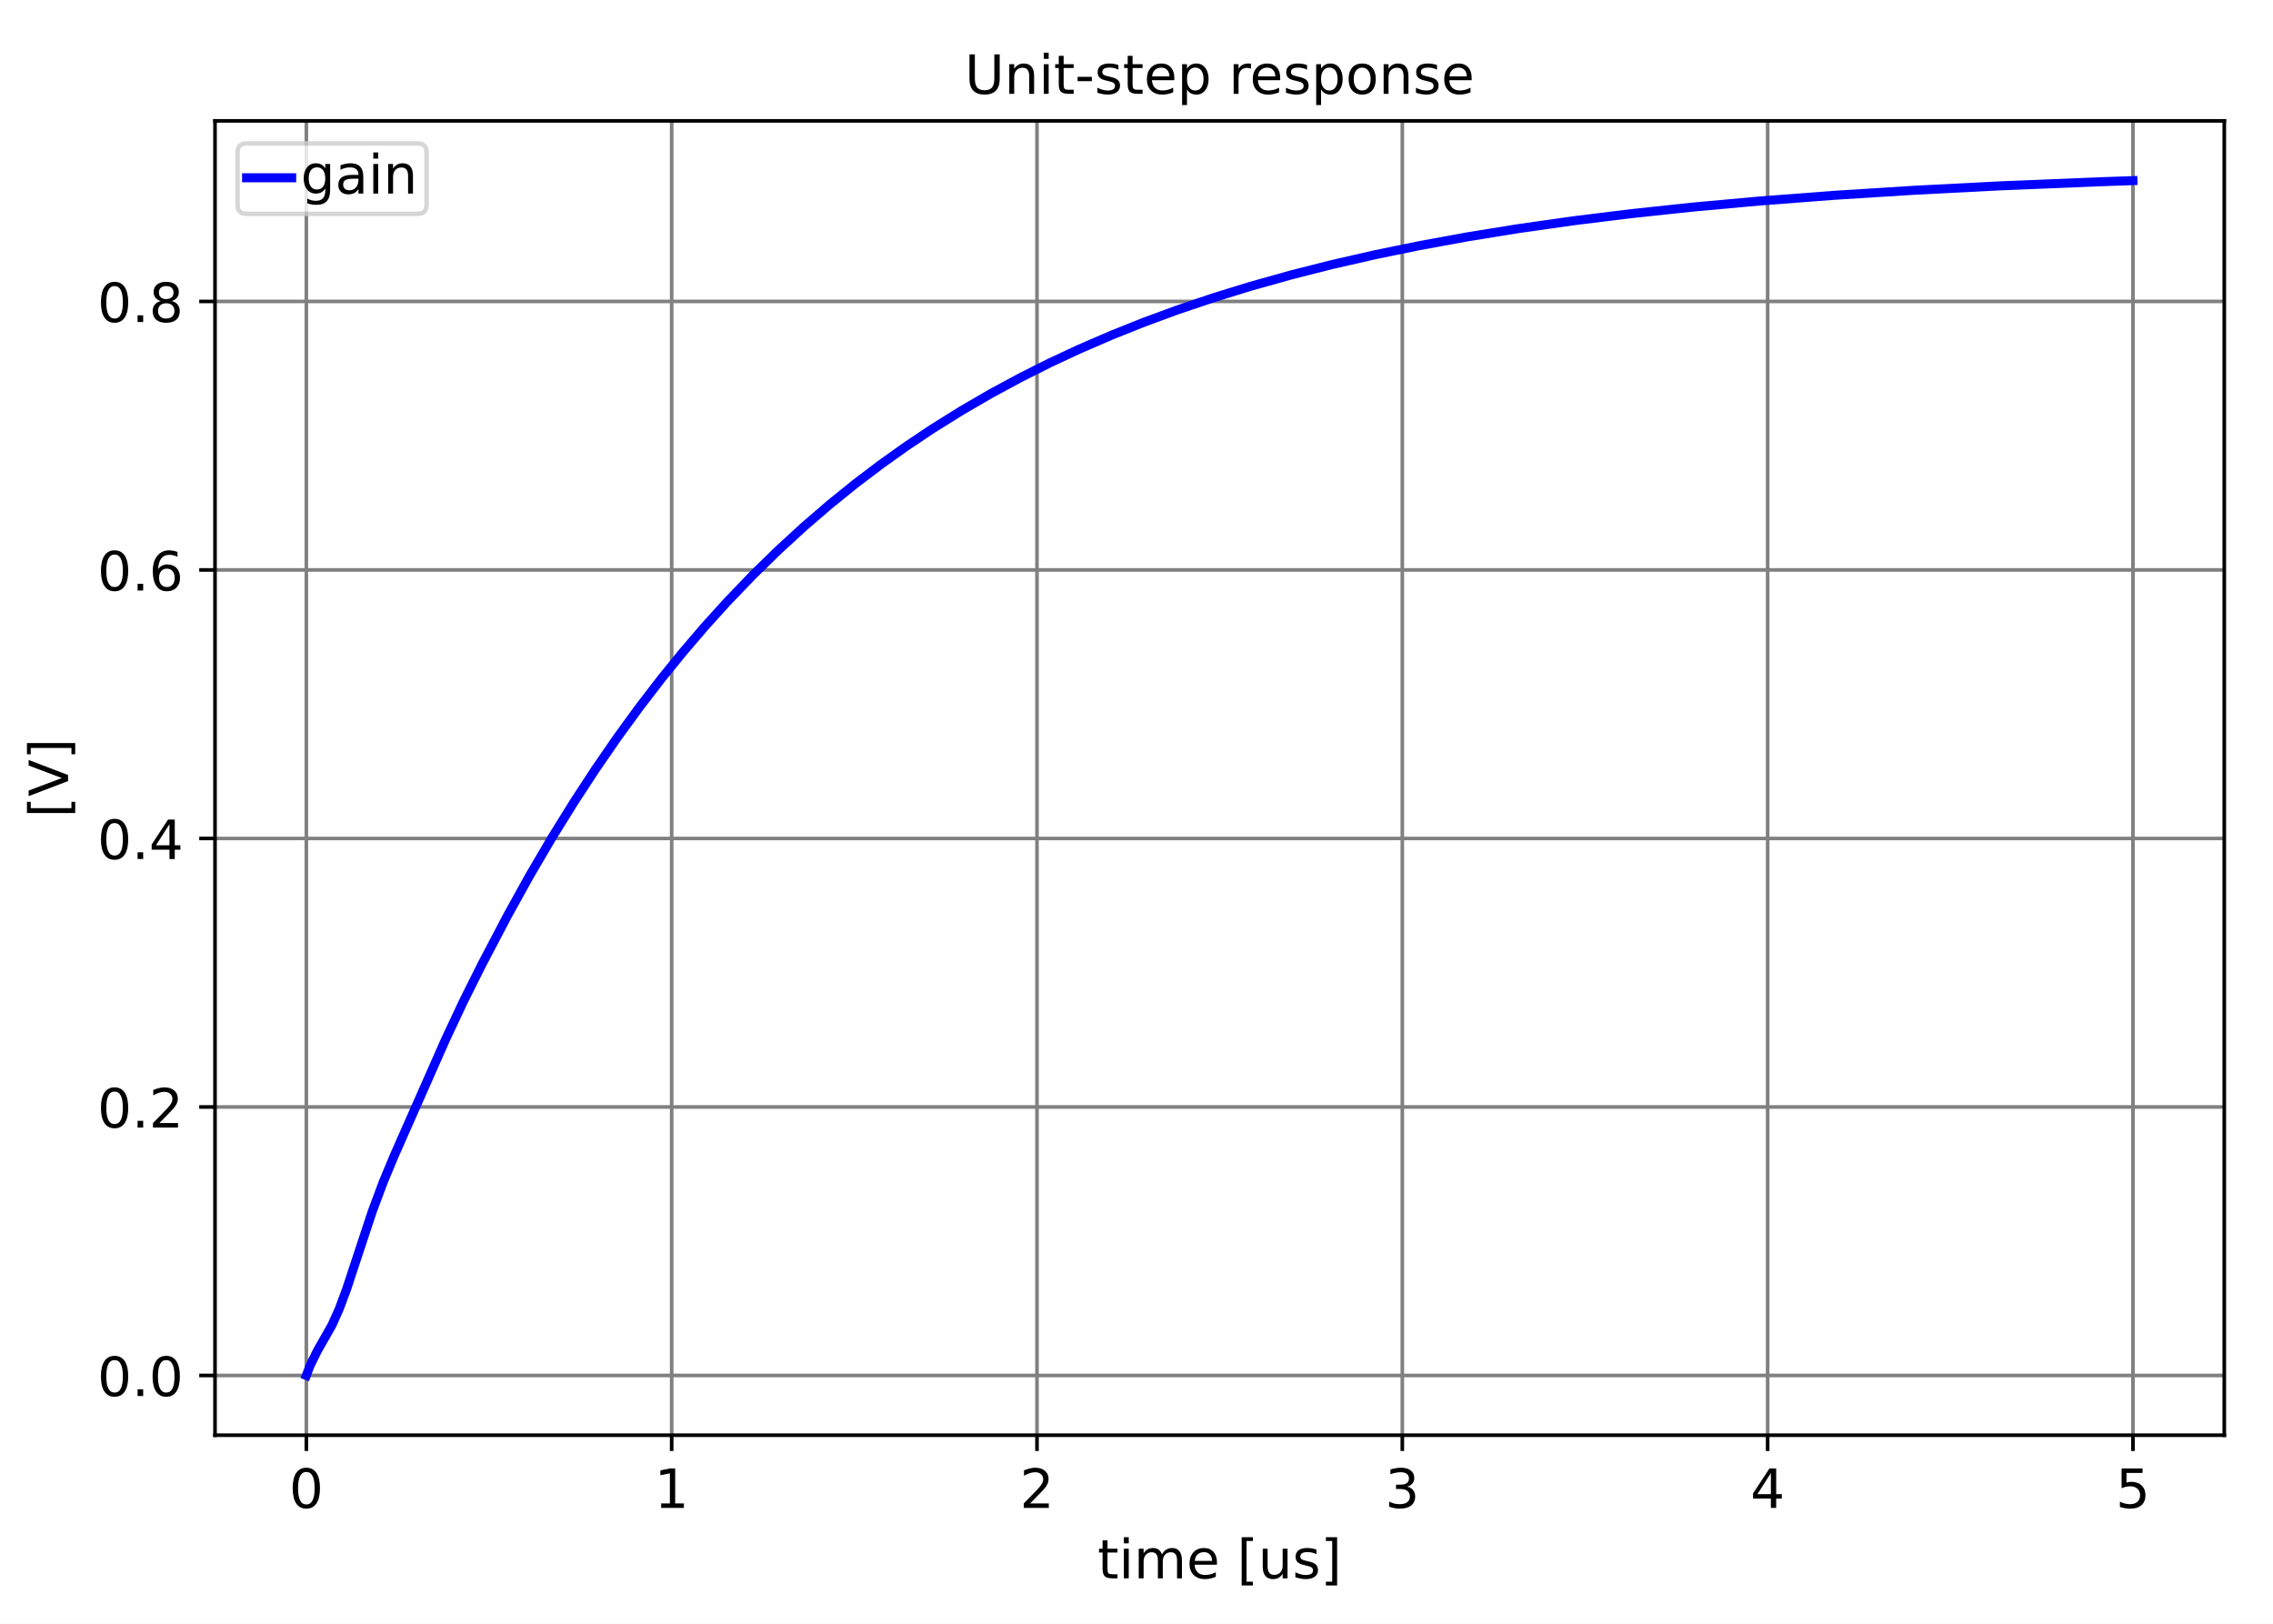
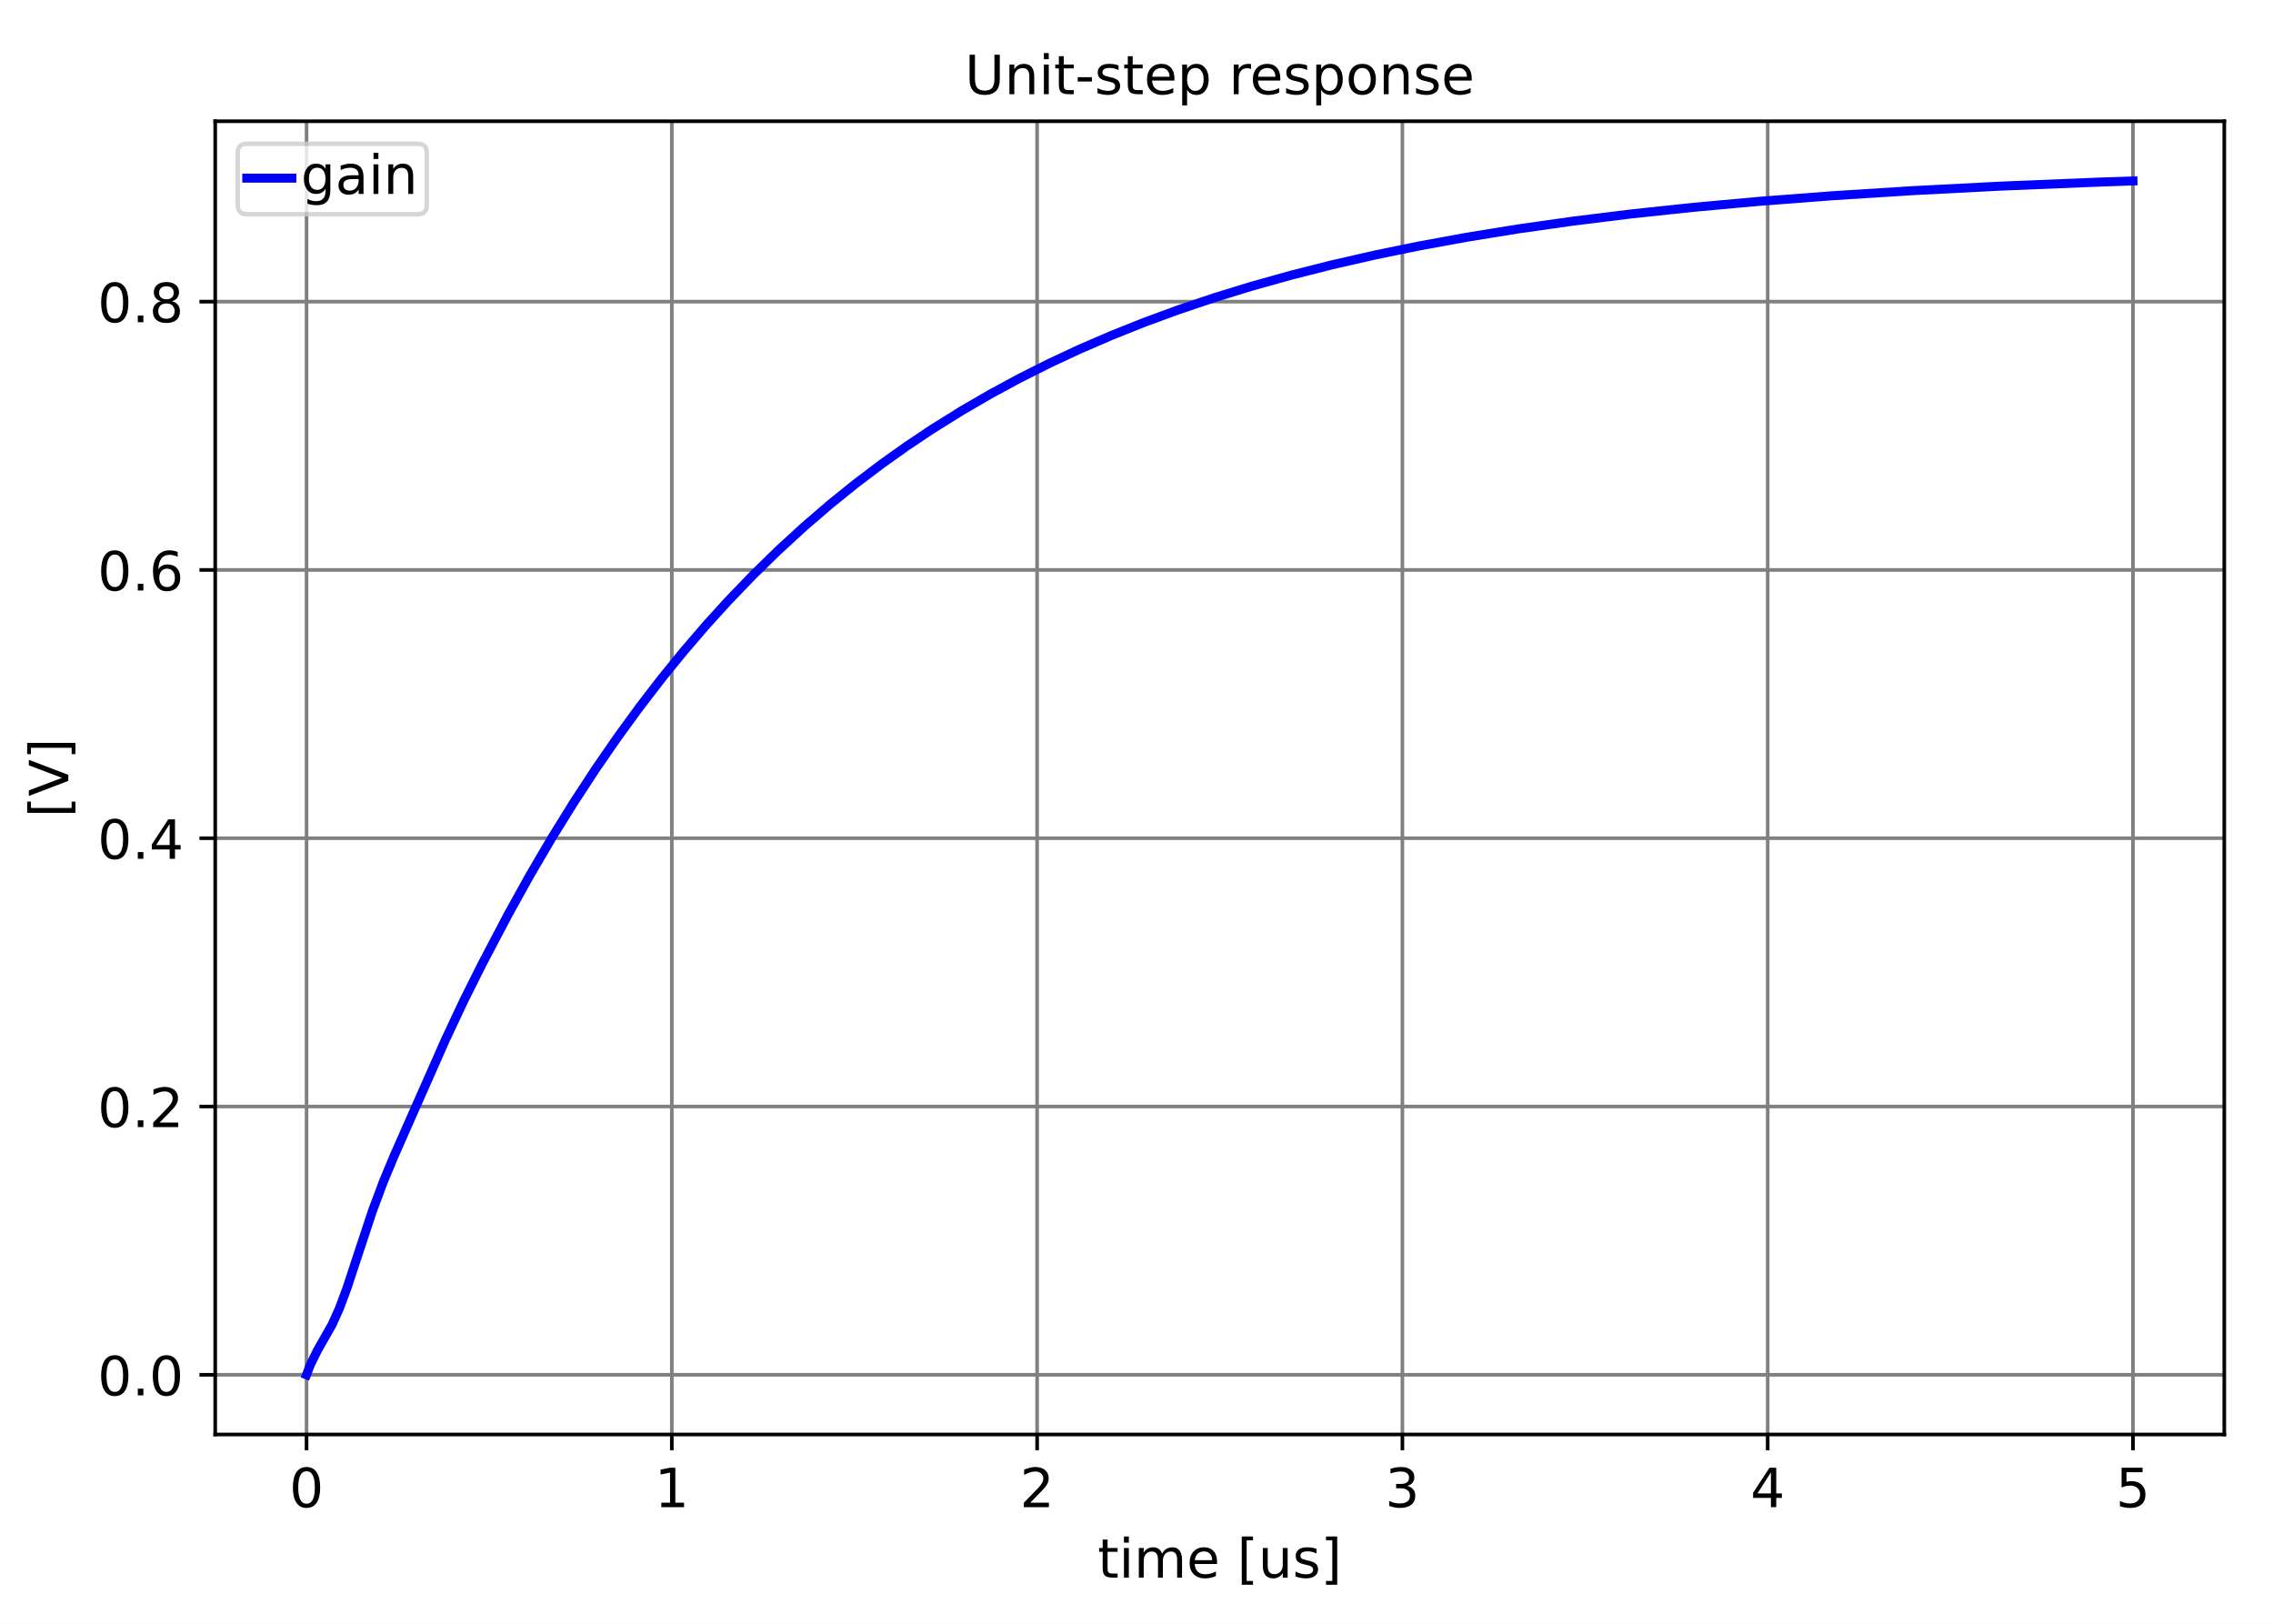
<svg xmlns="http://www.w3.org/2000/svg" xmlns:xlink="http://www.w3.org/1999/xlink" width="504pt" height="360pt" viewBox="0 0 504 360" version="1.1">
  <defs>
    <style type="text/css">*{stroke-linejoin: round; stroke-linecap: butt}</style>
  </defs>
  <g id="figure_1">
    <g id="patch_1">
      <path d="M 0 360  L 504 360  L 504 0  L 0 0  z " style="fill: #ffffff" />
    </g>
    <g id="axes_1">
      <g id="patch_2">
-         <path d="M 47.675 318.2  L 493.2 318.2  L 493.2 26.8  L 47.675 26.8  z " style="fill: #ffffff" />
+         <path d="M 47.72 318.04  L 493.2 318.04  L 493.2 26.88  L 47.72 26.88  z " style="fill: #ffffff" />
      </g>
      <g id="matplotlib.axis_1">
        <g id="xtick_1">
          <g id="line2d_1">
-             <path d="M 67.926 318.2  L 67.926 26.8  " clip-path="url(#p4c06d34e09)" style="fill: none; stroke: #808080; stroke-width: 0.8; stroke-linecap: square" />
+             <path d="M 67.969 318.04  L 67.969 26.88  " clip-path="url(#p9abb6c05c2)" style="fill: none; stroke: #808080; stroke-width: 0.8; stroke-linecap: square" />
          </g>
          <g id="line2d_2">
            <defs>
-               <path id="mdbf57c7a95" d="M 0 0  L 0 3.5  " style="stroke: #000000; stroke-width: 0.8" />
-             </defs>
-             <g>
-               <use xlink:href="#mdbf57c7a95" x="67.926" y="318.2" style="stroke: #000000; stroke-width: 0.8" />
+               <path id="mc8c1614dad" d="M 0 0  L 0 3.5  " style="stroke: #000000; stroke-width: 0.8" />
+             </defs>
+             <g>
+               <use xlink:href="#mc8c1614dad" x="67.969" y="318.04" style="stroke: #000000; stroke-width: 0.8" />
            </g>
          </g>
          <g id="text_1">
-             <g transform="translate(64.10864 334.3181) scale(0.12 -0.12)">
+             <g transform="translate(64.15159 334.1581) scale(0.12 -0.12)">
              <defs>
                <path id="DejaVuSans-30" d="M 2034 4250  Q 1547 4250 1301 3770  Q 1056 3291 1056 2328  Q 1056 1369 1301 889  Q 1547 409 2034 409  Q 2525 409 2770 889  Q 3016 1369 3016 2328  Q 3016 3291 2770 3770  Q 2525 4250 2034 4250  z M 2034 4750  Q 2819 4750 3233 4129  Q 3647 3509 3647 2328  Q 3647 1150 3233 529  Q 2819 -91 2034 -91  Q 1250 -91 836 529  Q 422 1150 422 2328  Q 422 3509 836 4129  Q 1250 4750 2034 4750  z " transform="scale(0.015625)" />
              </defs>
              <use xlink:href="#DejaVuSans-30" />
            </g>
          </g>
        </g>
        <g id="xtick_2">
          <g id="line2d_3">
-             <path d="M 148.931 318.2  L 148.931 26.8  " clip-path="url(#p4c06d34e09)" style="fill: none; stroke: #808080; stroke-width: 0.8; stroke-linecap: square" />
+             <path d="M 148.965 318.04  L 148.965 26.88  " clip-path="url(#p9abb6c05c2)" style="fill: none; stroke: #808080; stroke-width: 0.8; stroke-linecap: square" />
          </g>
          <g id="line2d_4">
            <g>
-               <use xlink:href="#mdbf57c7a95" x="148.931" y="318.2" style="stroke: #000000; stroke-width: 0.8" />
+               <use xlink:href="#mc8c1614dad" x="148.965" y="318.04" style="stroke: #000000; stroke-width: 0.8" />
            </g>
          </g>
          <g id="text_2">
-             <g transform="translate(145.1132 334.3181) scale(0.12 -0.12)">
+             <g transform="translate(145.148 334.1581) scale(0.12 -0.12)">
              <defs>
                <path id="DejaVuSans-31" d="M 794 531  L 1825 531  L 1825 4091  L 703 3866  L 703 4441  L 1819 4666  L 2450 4666  L 2450 531  L 3481 531  L 3481 0  L 794 0  L 794 531  z " transform="scale(0.015625)" />
              </defs>
              <use xlink:href="#DejaVuSans-31" />
            </g>
          </g>
        </g>
        <g id="xtick_3">
          <g id="line2d_5">
-             <path d="M 229.935 318.2  L 229.935 26.8  " clip-path="url(#p4c06d34e09)" style="fill: none; stroke: #808080; stroke-width: 0.8; stroke-linecap: square" />
+             <path d="M 229.962 318.04  L 229.962 26.88  " clip-path="url(#p9abb6c05c2)" style="fill: none; stroke: #808080; stroke-width: 0.8; stroke-linecap: square" />
          </g>
          <g id="line2d_6">
            <g>
-               <use xlink:href="#mdbf57c7a95" x="229.935" y="318.2" style="stroke: #000000; stroke-width: 0.8" />
+               <use xlink:href="#mc8c1614dad" x="229.962" y="318.04" style="stroke: #000000; stroke-width: 0.8" />
            </g>
          </g>
          <g id="text_3">
-             <g transform="translate(226.1177 334.3181) scale(0.12 -0.12)">
+             <g transform="translate(226.1443 334.1581) scale(0.12 -0.12)">
              <defs>
                <path id="DejaVuSans-32" d="M 1228 531  L 3431 531  L 3431 0  L 469 0  L 469 531  Q 828 903 1448 1529  Q 2069 2156 2228 2338  Q 2531 2678 2651 2914  Q 2772 3150 2772 3378  Q 2772 3750 2511 3984  Q 2250 4219 1831 4219  Q 1534 4219 1204 4116  Q 875 4013 500 3803  L 500 4441  Q 881 4594 1212 4672  Q 1544 4750 1819 4750  Q 2544 4750 2975 4387  Q 3406 4025 3406 3419  Q 3406 3131 3298 2873  Q 3191 2616 2906 2266  Q 2828 2175 2409 1742  Q 1991 1309 1228 531  z " transform="scale(0.015625)" />
              </defs>
              <use xlink:href="#DejaVuSans-32" />
            </g>
          </g>
        </g>
        <g id="xtick_4">
          <g id="line2d_7">
-             <path d="M 310.94 318.2  L 310.94 26.8  " clip-path="url(#p4c06d34e09)" style="fill: none; stroke: #808080; stroke-width: 0.8; stroke-linecap: square" />
+             <path d="M 310.958 318.04  L 310.958 26.88  " clip-path="url(#p9abb6c05c2)" style="fill: none; stroke: #808080; stroke-width: 0.8; stroke-linecap: square" />
          </g>
          <g id="line2d_8">
            <g>
-               <use xlink:href="#mdbf57c7a95" x="310.94" y="318.2" style="stroke: #000000; stroke-width: 0.8" />
+               <use xlink:href="#mc8c1614dad" x="310.958" y="318.04" style="stroke: #000000; stroke-width: 0.8" />
            </g>
          </g>
          <g id="text_4">
-             <g transform="translate(307.1223 334.3181) scale(0.12 -0.12)">
+             <g transform="translate(307.1407 334.1581) scale(0.12 -0.12)">
              <defs>
                <path id="DejaVuSans-33" d="M 2597 2516  Q 3050 2419 3304 2112  Q 3559 1806 3559 1356  Q 3559 666 3084 287  Q 2609 -91 1734 -91  Q 1441 -91 1130 -33  Q 819 25 488 141  L 488 750  Q 750 597 1062 519  Q 1375 441 1716 441  Q 2309 441 2620 675  Q 2931 909 2931 1356  Q 2931 1769 2642 2001  Q 2353 2234 1838 2234  L 1294 2234  L 1294 2753  L 1863 2753  Q 2328 2753 2575 2939  Q 2822 3125 2822 3475  Q 2822 3834 2567 4026  Q 2313 4219 1838 4219  Q 1578 4219 1281 4162  Q 984 4106 628 3988  L 628 4550  Q 988 4650 1302 4700  Q 1616 4750 1894 4750  Q 2613 4750 3031 4423  Q 3450 4097 3450 3541  Q 3450 3153 3228 2886  Q 3006 2619 2597 2516  z " transform="scale(0.015625)" />
              </defs>
              <use xlink:href="#DejaVuSans-33" />
            </g>
          </g>
        </g>
        <g id="xtick_5">
          <g id="line2d_9">
-             <path d="M 391.944 318.2  L 391.944 26.8  " clip-path="url(#p4c06d34e09)" style="fill: none; stroke: #808080; stroke-width: 0.8; stroke-linecap: square" />
+             <path d="M 391.955 318.04  L 391.955 26.88  " clip-path="url(#p9abb6c05c2)" style="fill: none; stroke: #808080; stroke-width: 0.8; stroke-linecap: square" />
          </g>
          <g id="line2d_10">
            <g>
-               <use xlink:href="#mdbf57c7a95" x="391.944" y="318.2" style="stroke: #000000; stroke-width: 0.8" />
+               <use xlink:href="#mc8c1614dad" x="391.955" y="318.04" style="stroke: #000000; stroke-width: 0.8" />
            </g>
          </g>
          <g id="text_5">
-             <g transform="translate(388.1268 334.3181) scale(0.12 -0.12)">
+             <g transform="translate(388.137 334.1581) scale(0.12 -0.12)">
              <defs>
                <path id="DejaVuSans-34" d="M 2419 4116  L 825 1625  L 2419 1625  L 2419 4116  z M 2253 4666  L 3047 4666  L 3047 1625  L 3713 1625  L 3713 1100  L 3047 1100  L 3047 0  L 2419 0  L 2419 1100  L 313 1100  L 313 1709  L 2253 4666  z " transform="scale(0.015625)" />
              </defs>
              <use xlink:href="#DejaVuSans-34" />
            </g>
          </g>
        </g>
        <g id="xtick_6">
          <g id="line2d_11">
-             <path d="M 472.949 318.2  L 472.949 26.8  " clip-path="url(#p4c06d34e09)" style="fill: none; stroke: #808080; stroke-width: 0.8; stroke-linecap: square" />
+             <path d="M 472.951 318.04  L 472.951 26.88  " clip-path="url(#p9abb6c05c2)" style="fill: none; stroke: #808080; stroke-width: 0.8; stroke-linecap: square" />
          </g>
          <g id="line2d_12">
            <g>
-               <use xlink:href="#mdbf57c7a95" x="472.949" y="318.2" style="stroke: #000000; stroke-width: 0.8" />
+               <use xlink:href="#mc8c1614dad" x="472.951" y="318.04" style="stroke: #000000; stroke-width: 0.8" />
            </g>
          </g>
          <g id="text_6">
-             <g transform="translate(469.1314 334.3181) scale(0.12 -0.12)">
+             <g transform="translate(469.1334 334.1581) scale(0.12 -0.12)">
              <defs>
                <path id="DejaVuSans-35" d="M 691 4666  L 3169 4666  L 3169 4134  L 1269 4134  L 1269 2991  Q 1406 3038 1543 3061  Q 1681 3084 1819 3084  Q 2600 3084 3056 2656  Q 3513 2228 3513 1497  Q 3513 744 3044 326  Q 2575 -91 1722 -91  Q 1428 -91 1123 -41  Q 819 9 494 109  L 494 744  Q 775 591 1075 516  Q 1375 441 1709 441  Q 2250 441 2565 725  Q 2881 1009 2881 1497  Q 2881 1984 2565 2268  Q 2250 2553 1709 2553  Q 1456 2553 1204 2497  Q 953 2441 691 2322  L 691 4666  z " transform="scale(0.015625)" />
              </defs>
              <use xlink:href="#DejaVuSans-35" />
            </g>
          </g>
        </g>
        <g id="text_7">
-           <g transform="translate(243.3653 349.9319) scale(0.12 -0.12)">
+           <g transform="translate(243.3878 349.7719) scale(0.12 -0.12)">
            <defs>
              <path id="DejaVuSans-74" d="M 1172 4494  L 1172 3500  L 2356 3500  L 2356 3053  L 1172 3053  L 1172 1153  Q 1172 725 1289 603  Q 1406 481 1766 481  L 2356 481  L 2356 0  L 1766 0  Q 1100 0 847 248  Q 594 497 594 1153  L 594 3053  L 172 3053  L 172 3500  L 594 3500  L 594 4494  L 1172 4494  z " transform="scale(0.015625)" />
              <path id="DejaVuSans-69" d="M 603 3500  L 1178 3500  L 1178 0  L 603 0  L 603 3500  z M 603 4863  L 1178 4863  L 1178 4134  L 603 4134  L 603 4863  z " transform="scale(0.015625)" />
              <path id="DejaVuSans-6d" d="M 3328 2828  Q 3544 3216 3844 3400  Q 4144 3584 4550 3584  Q 5097 3584 5394 3201  Q 5691 2819 5691 2113  L 5691 0  L 5113 0  L 5113 2094  Q 5113 2597 4934 2840  Q 4756 3084 4391 3084  Q 3944 3084 3684 2787  Q 3425 2491 3425 1978  L 3425 0  L 2847 0  L 2847 2094  Q 2847 2600 2669 2842  Q 2491 3084 2119 3084  Q 1678 3084 1418 2786  Q 1159 2488 1159 1978  L 1159 0  L 581 0  L 581 3500  L 1159 3500  L 1159 2956  Q 1356 3278 1631 3431  Q 1906 3584 2284 3584  Q 2666 3584 2933 3390  Q 3200 3197 3328 2828  z " transform="scale(0.015625)" />
              <path id="DejaVuSans-65" d="M 3597 1894  L 3597 1613  L 953 1613  Q 991 1019 1311 708  Q 1631 397 2203 397  Q 2534 397 2845 478  Q 3156 559 3463 722  L 3463 178  Q 3153 47 2828 -22  Q 2503 -91 2169 -91  Q 1331 -91 842 396  Q 353 884 353 1716  Q 353 2575 817 3079  Q 1281 3584 2069 3584  Q 2775 3584 3186 3129  Q 3597 2675 3597 1894  z M 3022 2063  Q 3016 2534 2758 2815  Q 2500 3097 2075 3097  Q 1594 3097 1305 2825  Q 1016 2553 972 2059  L 3022 2063  z " transform="scale(0.015625)" />
              <path id="DejaVuSans-20" transform="scale(0.015625)" />
              <path id="DejaVuSans-5b" d="M 550 4863  L 1875 4863  L 1875 4416  L 1125 4416  L 1125 -397  L 1875 -397  L 1875 -844  L 550 -844  L 550 4863  z " transform="scale(0.015625)" />
              <path id="DejaVuSans-75" d="M 544 1381  L 544 3500  L 1119 3500  L 1119 1403  Q 1119 906 1312 657  Q 1506 409 1894 409  Q 2359 409 2629 706  Q 2900 1003 2900 1516  L 2900 3500  L 3475 3500  L 3475 0  L 2900 0  L 2900 538  Q 2691 219 2414 64  Q 2138 -91 1772 -91  Q 1169 -91 856 284  Q 544 659 544 1381  z M 1991 3584  L 1991 3584  z " transform="scale(0.015625)" />
              <path id="DejaVuSans-73" d="M 2834 3397  L 2834 2853  Q 2591 2978 2328 3040  Q 2066 3103 1784 3103  Q 1356 3103 1142 2972  Q 928 2841 928 2578  Q 928 2378 1081 2264  Q 1234 2150 1697 2047  L 1894 2003  Q 2506 1872 2764 1633  Q 3022 1394 3022 966  Q 3022 478 2636 193  Q 2250 -91 1575 -91  Q 1294 -91 989 -36  Q 684 19 347 128  L 347 722  Q 666 556 975 473  Q 1284 391 1588 391  Q 1994 391 2212 530  Q 2431 669 2431 922  Q 2431 1156 2273 1281  Q 2116 1406 1581 1522  L 1381 1569  Q 847 1681 609 1914  Q 372 2147 372 2553  Q 372 3047 722 3315  Q 1072 3584 1716 3584  Q 2034 3584 2315 3537  Q 2597 3491 2834 3397  z " transform="scale(0.015625)" />
              <path id="DejaVuSans-5d" d="M 1947 4863  L 1947 -844  L 622 -844  L 622 -397  L 1369 -397  L 1369 4416  L 622 4416  L 622 4863  L 1947 4863  z " transform="scale(0.015625)" />
            </defs>
            <use xlink:href="#DejaVuSans-74" />
            <use xlink:href="#DejaVuSans-69" x="39.209" />
            <use xlink:href="#DejaVuSans-6d" x="66.992" />
            <use xlink:href="#DejaVuSans-65" x="164.404" />
            <use xlink:href="#DejaVuSans-20" x="225.928" />
            <use xlink:href="#DejaVuSans-5b" x="257.715" />
            <use xlink:href="#DejaVuSans-75" x="296.729" />
            <use xlink:href="#DejaVuSans-73" x="360.107" />
            <use xlink:href="#DejaVuSans-5d" x="412.207" />
          </g>
        </g>
      </g>
      <g id="matplotlib.axis_2">
        <g id="ytick_1">
          <g id="line2d_13">
-             <path d="M 47.675 304.955  L 493.2 304.955  " clip-path="url(#p4c06d34e09)" style="fill: none; stroke: #808080; stroke-width: 0.8; stroke-linecap: square" />
+             <path d="M 47.72 304.805  L 493.2 304.805  " clip-path="url(#p9abb6c05c2)" style="fill: none; stroke: #808080; stroke-width: 0.8; stroke-linecap: square" />
          </g>
          <g id="line2d_14">
            <defs>
-               <path id="mc6870de8c6" d="M 0 0  L -3.5 0  " style="stroke: #000000; stroke-width: 0.8" />
-             </defs>
-             <g>
-               <use xlink:href="#mc6870de8c6" x="47.675" y="304.955" style="stroke: #000000; stroke-width: 0.8" />
+               <path id="m908fd5d45f" d="M 0 0  L -3.5 0  " style="stroke: #000000; stroke-width: 0.8" />
+             </defs>
+             <g>
+               <use xlink:href="#m908fd5d45f" x="47.72" y="304.805" style="stroke: #000000; stroke-width: 0.8" />
            </g>
          </g>
          <g id="text_8">
-             <g transform="translate(21.59125 309.5136) scale(0.12 -0.12)">
+             <g transform="translate(21.63625 309.3645) scale(0.12 -0.12)">
              <defs>
                <path id="DejaVuSans-2e" d="M 684 794  L 1344 794  L 1344 0  L 684 0  L 684 794  z " transform="scale(0.015625)" />
              </defs>
              <use xlink:href="#DejaVuSans-30" />
              <use xlink:href="#DejaVuSans-2e" x="63.623" />
              <use xlink:href="#DejaVuSans-30" x="95.41" />
            </g>
          </g>
        </g>
        <g id="ytick_2">
          <g id="line2d_15">
-             <path d="M 47.675 245.424  L 493.2 245.424  " clip-path="url(#p4c06d34e09)" style="fill: none; stroke: #808080; stroke-width: 0.8; stroke-linecap: square" />
+             <path d="M 47.72 245.324  L 493.2 245.324  " clip-path="url(#p9abb6c05c2)" style="fill: none; stroke: #808080; stroke-width: 0.8; stroke-linecap: square" />
          </g>
          <g id="line2d_16">
            <g>
-               <use xlink:href="#mc6870de8c6" x="47.675" y="245.424" style="stroke: #000000; stroke-width: 0.8" />
+               <use xlink:href="#m908fd5d45f" x="47.72" y="245.324" style="stroke: #000000; stroke-width: 0.8" />
            </g>
          </g>
          <g id="text_9">
-             <g transform="translate(21.59125 249.9833) scale(0.12 -0.12)">
+             <g transform="translate(21.63625 249.8832) scale(0.12 -0.12)">
              <use xlink:href="#DejaVuSans-30" />
              <use xlink:href="#DejaVuSans-2e" x="63.623" />
              <use xlink:href="#DejaVuSans-32" x="95.41" />
            </g>
          </g>
        </g>
        <g id="ytick_3">
          <g id="line2d_17">
-             <path d="M 47.675 185.894  L 493.2 185.894  " clip-path="url(#p4c06d34e09)" style="fill: none; stroke: #808080; stroke-width: 0.8; stroke-linecap: square" />
+             <path d="M 47.72 185.843  L 493.2 185.843  " clip-path="url(#p9abb6c05c2)" style="fill: none; stroke: #808080; stroke-width: 0.8; stroke-linecap: square" />
          </g>
          <g id="line2d_18">
            <g>
-               <use xlink:href="#mc6870de8c6" x="47.675" y="185.894" style="stroke: #000000; stroke-width: 0.8" />
+               <use xlink:href="#m908fd5d45f" x="47.72" y="185.843" style="stroke: #000000; stroke-width: 0.8" />
            </g>
          </g>
          <g id="text_10">
-             <g transform="translate(21.59125 190.4529) scale(0.12 -0.12)">
+             <g transform="translate(21.63625 190.4019) scale(0.12 -0.12)">
              <use xlink:href="#DejaVuSans-30" />
              <use xlink:href="#DejaVuSans-2e" x="63.623" />
              <use xlink:href="#DejaVuSans-34" x="95.41" />
            </g>
          </g>
        </g>
        <g id="ytick_4">
          <g id="line2d_19">
-             <path d="M 47.675 126.364  L 493.2 126.364  " clip-path="url(#p4c06d34e09)" style="fill: none; stroke: #808080; stroke-width: 0.8; stroke-linecap: square" />
+             <path d="M 47.72 126.362  L 493.2 126.362  " clip-path="url(#p9abb6c05c2)" style="fill: none; stroke: #808080; stroke-width: 0.8; stroke-linecap: square" />
          </g>
          <g id="line2d_20">
            <g>
-               <use xlink:href="#mc6870de8c6" x="47.675" y="126.364" style="stroke: #000000; stroke-width: 0.8" />
+               <use xlink:href="#m908fd5d45f" x="47.72" y="126.362" style="stroke: #000000; stroke-width: 0.8" />
            </g>
          </g>
          <g id="text_11">
-             <g transform="translate(21.59125 130.9226) scale(0.12 -0.12)">
+             <g transform="translate(21.63625 130.9206) scale(0.12 -0.12)">
              <defs>
                <path id="DejaVuSans-36" d="M 2113 2584  Q 1688 2584 1439 2293  Q 1191 2003 1191 1497  Q 1191 994 1439 701  Q 1688 409 2113 409  Q 2538 409 2786 701  Q 3034 994 3034 1497  Q 3034 2003 2786 2293  Q 2538 2584 2113 2584  z M 3366 4563  L 3366 3988  Q 3128 4100 2886 4159  Q 2644 4219 2406 4219  Q 1781 4219 1451 3797  Q 1122 3375 1075 2522  Q 1259 2794 1537 2939  Q 1816 3084 2150 3084  Q 2853 3084 3261 2657  Q 3669 2231 3669 1497  Q 3669 778 3244 343  Q 2819 -91 2113 -91  Q 1303 -91 875 529  Q 447 1150 447 2328  Q 447 3434 972 4092  Q 1497 4750 2381 4750  Q 2619 4750 2861 4703  Q 3103 4656 3366 4563  z " transform="scale(0.015625)" />
              </defs>
              <use xlink:href="#DejaVuSans-30" />
              <use xlink:href="#DejaVuSans-2e" x="63.623" />
              <use xlink:href="#DejaVuSans-36" x="95.41" />
            </g>
          </g>
        </g>
        <g id="ytick_5">
          <g id="line2d_21">
-             <path d="M 47.675 66.833  L 493.2 66.833  " clip-path="url(#p4c06d34e09)" style="fill: none; stroke: #808080; stroke-width: 0.8; stroke-linecap: square" />
+             <path d="M 47.72 66.88  L 493.2 66.88  " clip-path="url(#p9abb6c05c2)" style="fill: none; stroke: #808080; stroke-width: 0.8; stroke-linecap: square" />
          </g>
          <g id="line2d_22">
            <g>
-               <use xlink:href="#mc6870de8c6" x="47.675" y="66.833" style="stroke: #000000; stroke-width: 0.8" />
+               <use xlink:href="#m908fd5d45f" x="47.72" y="66.88" style="stroke: #000000; stroke-width: 0.8" />
            </g>
          </g>
          <g id="text_12">
-             <g transform="translate(21.59125 71.39225) scale(0.12 -0.12)">
+             <g transform="translate(21.63625 71.43928) scale(0.12 -0.12)">
              <defs>
                <path id="DejaVuSans-38" d="M 2034 2216  Q 1584 2216 1326 1975  Q 1069 1734 1069 1313  Q 1069 891 1326 650  Q 1584 409 2034 409  Q 2484 409 2743 651  Q 3003 894 3003 1313  Q 3003 1734 2745 1975  Q 2488 2216 2034 2216  z M 1403 2484  Q 997 2584 770 2862  Q 544 3141 544 3541  Q 544 4100 942 4425  Q 1341 4750 2034 4750  Q 2731 4750 3128 4425  Q 3525 4100 3525 3541  Q 3525 3141 3298 2862  Q 3072 2584 2669 2484  Q 3125 2378 3379 2068  Q 3634 1759 3634 1313  Q 3634 634 3220 271  Q 2806 -91 2034 -91  Q 1263 -91 848 271  Q 434 634 434 1313  Q 434 1759 690 2068  Q 947 2378 1403 2484  z M 1172 3481  Q 1172 3119 1398 2916  Q 1625 2713 2034 2713  Q 2441 2713 2670 2916  Q 2900 3119 2900 3481  Q 2900 3844 2670 4047  Q 2441 4250 2034 4250  Q 1625 4250 1398 4047  Q 1172 3844 1172 3481  z " transform="scale(0.015625)" />
              </defs>
              <use xlink:href="#DejaVuSans-30" />
              <use xlink:href="#DejaVuSans-2e" x="63.623" />
              <use xlink:href="#DejaVuSans-38" x="95.41" />
            </g>
          </g>
        </g>
        <g id="text_13">
-           <g transform="translate(15.09563 181.2862) rotate(-90) scale(0.12 -0.12)">
+           <g transform="translate(15.14062 181.2463) rotate(-90) scale(0.12 -0.12)">
            <defs>
              <path id="DejaVuSans-56" d="M 1831 0  L 50 4666  L 709 4666  L 2188 738  L 3669 4666  L 4325 4666  L 2547 0  L 1831 0  z " transform="scale(0.015625)" />
            </defs>
            <use xlink:href="#DejaVuSans-5b" />
            <use xlink:href="#DejaVuSans-56" x="39.014" />
            <use xlink:href="#DejaVuSans-5d" x="107.422" />
          </g>
        </g>
      </g>
      <g id="line2d_23">
-         <path d="M 67.926 304.955  L 68.738 302.797  L 70.361 299.501  L 73.608 293.797  L 75.231 290.167  L 76.854 285.817  L 79.289 278.433  L 82.536 268.618  L 84.971 262.089  L 87.406 256.247  L 98.77 230.517  L 102.828 221.88  L 106.886 213.761  L 112.568 202.94  L 117.438 194.143  L 122.308 185.838  L 127.178 177.98  L 132.048 170.527  L 136.918 163.468  L 141.788 156.786  L 146.658 150.456  L 151.528 144.46  L 156.398 138.782  L 161.268 133.404  L 166.95 127.488  L 172.631 121.935  L 178.313 116.723  L 183.995 111.831  L 189.676 107.24  L 195.358 102.93  L 201.04 98.886  L 206.721 95.089  L 213.215 91.035  L 219.708 87.264  L 226.202 83.757  L 232.695 80.495  L 239.188 77.461  L 246.493 74.3  L 253.798 71.386  L 261.103 68.7  L 269.22 65.962  L 277.337 63.461  L 286.265 60.959  L 295.193 58.694  L 304.933 56.468  L 314.673 54.471  L 325.225 52.538  L 336.589 50.696  L 348.764 48.966  L 361.75 47.361  L 375.549 45.893  L 390.159 44.566  L 406.392 43.324  L 424.249 42.194  L 443.729 41.193  L 465.644 40.298  L 472.949 40.045  L 472.949 40.045  " clip-path="url(#p4c06d34e09)" style="fill: none; stroke: #0000ff; stroke-width: 2; stroke-linecap: square" />
+         <path d="M 67.969 304.805  L 68.781 302.65  L 70.404 299.356  L 73.65 293.657  L 75.273 290.031  L 76.897 285.683  L 79.331 278.306  L 82.578 268.499  L 85.012 261.975  L 87.447 256.138  L 98.809 230.429  L 102.867 221.799  L 106.925 213.687  L 112.606 202.875  L 117.476 194.085  L 122.345 185.787  L 127.215 177.935  L 132.084 170.489  L 136.954 163.436  L 141.823 156.759  L 146.693 150.434  L 151.563 144.443  L 156.432 138.77  L 161.302 133.396  L 166.983 127.485  L 172.664 121.936  L 178.345 116.729  L 184.026 111.841  L 189.707 107.254  L 195.388 102.948  L 201.069 98.906  L 206.75 95.113  L 213.243 91.062  L 219.736 87.295  L 226.229 83.79  L 232.721 80.531  L 239.214 77.499  L 246.518 74.341  L 253.822 71.429  L 261.127 68.746  L 269.243 66.01  L 277.358 63.511  L 286.286 61.011  L 295.213 58.748  L 304.952 56.523  L 314.691 54.528  L 325.242 52.597  L 336.604 50.757  L 348.778 49.027  L 361.764 47.424  L 375.56 45.957  L 390.169 44.631  L 406.401 43.39  L 424.256 42.261  L 443.734 41.261  L 465.647 40.367  L 472.951 40.115  L 472.951 40.115  " clip-path="url(#p9abb6c05c2)" style="fill: none; stroke: #0000ff; stroke-width: 2; stroke-linecap: square" />
      </g>
      <g id="patch_3">
-         <path d="M 47.675 318.2  L 47.675 26.8  " style="fill: none; stroke: #000000; stroke-width: 0.8; stroke-linejoin: miter; stroke-linecap: square" />
+         <path d="M 47.72 318.04  L 47.72 26.88  " style="fill: none; stroke: #000000; stroke-width: 0.8; stroke-linejoin: miter; stroke-linecap: square" />
      </g>
      <g id="patch_4">
-         <path d="M 493.2 318.2  L 493.2 26.8  " style="fill: none; stroke: #000000; stroke-width: 0.8; stroke-linejoin: miter; stroke-linecap: square" />
+         <path d="M 493.2 318.04  L 493.2 26.88  " style="fill: none; stroke: #000000; stroke-width: 0.8; stroke-linejoin: miter; stroke-linecap: square" />
      </g>
      <g id="patch_5">
-         <path d="M 47.675 318.2  L 493.2 318.2  " style="fill: none; stroke: #000000; stroke-width: 0.8; stroke-linejoin: miter; stroke-linecap: square" />
+         <path d="M 47.72 318.04  L 493.2 318.04  " style="fill: none; stroke: #000000; stroke-width: 0.8; stroke-linejoin: miter; stroke-linecap: square" />
      </g>
      <g id="patch_6">
-         <path d="M 47.675 26.8  L 493.2 26.8  " style="fill: none; stroke: #000000; stroke-width: 0.8; stroke-linejoin: miter; stroke-linecap: square" />
+         <path d="M 47.72 26.88  L 493.2 26.88  " style="fill: none; stroke: #000000; stroke-width: 0.8; stroke-linejoin: miter; stroke-linecap: square" />
      </g>
      <g id="text_14">
-         <g transform="translate(213.925 20.8) scale(0.12 -0.12)">
+         <g transform="translate(213.9475 20.88) scale(0.12 -0.12)">
          <defs>
            <path id="DejaVuSans-55" d="M 556 4666  L 1191 4666  L 1191 1831  Q 1191 1081 1462 751  Q 1734 422 2344 422  Q 2950 422 3222 751  Q 3494 1081 3494 1831  L 3494 4666  L 4128 4666  L 4128 1753  Q 4128 841 3676 375  Q 3225 -91 2344 -91  Q 1459 -91 1007 375  Q 556 841 556 1753  L 556 4666  z " transform="scale(0.015625)" />
            <path id="DejaVuSans-6e" d="M 3513 2113  L 3513 0  L 2938 0  L 2938 2094  Q 2938 2591 2744 2837  Q 2550 3084 2163 3084  Q 1697 3084 1428 2787  Q 1159 2491 1159 1978  L 1159 0  L 581 0  L 581 3500  L 1159 3500  L 1159 2956  Q 1366 3272 1645 3428  Q 1925 3584 2291 3584  Q 2894 3584 3203 3211  Q 3513 2838 3513 2113  z " transform="scale(0.015625)" />
            <path id="DejaVuSans-2d" d="M 313 2009  L 1997 2009  L 1997 1497  L 313 1497  L 313 2009  z " transform="scale(0.015625)" />
            <path id="DejaVuSans-70" d="M 1159 525  L 1159 -1331  L 581 -1331  L 581 3500  L 1159 3500  L 1159 2969  Q 1341 3281 1617 3432  Q 1894 3584 2278 3584  Q 2916 3584 3314 3078  Q 3713 2572 3713 1747  Q 3713 922 3314 415  Q 2916 -91 2278 -91  Q 1894 -91 1617 61  Q 1341 213 1159 525  z M 3116 1747  Q 3116 2381 2855 2742  Q 2594 3103 2138 3103  Q 1681 3103 1420 2742  Q 1159 2381 1159 1747  Q 1159 1113 1420 752  Q 1681 391 2138 391  Q 2594 391 2855 752  Q 3116 1113 3116 1747  z " transform="scale(0.015625)" />
            <path id="DejaVuSans-72" d="M 2631 2963  Q 2534 3019 2420 3045  Q 2306 3072 2169 3072  Q 1681 3072 1420 2755  Q 1159 2438 1159 1844  L 1159 0  L 581 0  L 581 3500  L 1159 3500  L 1159 2956  Q 1341 3275 1631 3429  Q 1922 3584 2338 3584  Q 2397 3584 2469 3576  Q 2541 3569 2628 3553  L 2631 2963  z " transform="scale(0.015625)" />
            <path id="DejaVuSans-6f" d="M 1959 3097  Q 1497 3097 1228 2736  Q 959 2375 959 1747  Q 959 1119 1226 758  Q 1494 397 1959 397  Q 2419 397 2687 759  Q 2956 1122 2956 1747  Q 2956 2369 2687 2733  Q 2419 3097 1959 3097  z M 1959 3584  Q 2709 3584 3137 3096  Q 3566 2609 3566 1747  Q 3566 888 3137 398  Q 2709 -91 1959 -91  Q 1206 -91 779 398  Q 353 888 353 1747  Q 353 2609 779 3096  Q 1206 3584 1959 3584  z " transform="scale(0.015625)" />
          </defs>
          <use xlink:href="#DejaVuSans-55" />
          <use xlink:href="#DejaVuSans-6e" x="73.193" />
          <use xlink:href="#DejaVuSans-69" x="136.572" />
          <use xlink:href="#DejaVuSans-74" x="164.355" />
          <use xlink:href="#DejaVuSans-2d" x="203.564" />
          <use xlink:href="#DejaVuSans-73" x="239.648" />
          <use xlink:href="#DejaVuSans-74" x="291.748" />
          <use xlink:href="#DejaVuSans-65" x="330.957" />
          <use xlink:href="#DejaVuSans-70" x="392.48" />
          <use xlink:href="#DejaVuSans-20" x="455.957" />
          <use xlink:href="#DejaVuSans-72" x="487.744" />
          <use xlink:href="#DejaVuSans-65" x="526.607" />
          <use xlink:href="#DejaVuSans-73" x="588.131" />
          <use xlink:href="#DejaVuSans-70" x="640.23" />
          <use xlink:href="#DejaVuSans-6f" x="703.707" />
          <use xlink:href="#DejaVuSans-6e" x="764.889" />
          <use xlink:href="#DejaVuSans-73" x="828.268" />
          <use xlink:href="#DejaVuSans-65" x="880.367" />
        </g>
      </g>
      <g id="legend_1">
        <g id="patch_7">
-           <path d="M 54.675 47.414  L 92.586 47.414  Q 94.586 47.414 94.586 45.414  L 94.586 33.8  Q 94.586 31.8 92.586 31.8  L 54.675 31.8  Q 52.675 31.8 52.675 33.8  L 52.675 45.414  Q 52.675 47.414 54.675 47.414  z " style="fill: #ffffff; opacity: 0.8; stroke: #cccccc; stroke-linejoin: miter" />
+           <path d="M 54.72 47.494  L 92.631 47.494  Q 94.631 47.494 94.631 45.494  L 94.631 33.88  Q 94.631 31.88 92.631 31.88  L 54.72 31.88  Q 52.72 31.88 52.72 33.88  L 52.72 45.494  Q 52.72 47.494 54.72 47.494  z " style="fill: #ffffff; opacity: 0.8; stroke: #cccccc; stroke-linejoin: miter" />
        </g>
        <g id="line2d_24">
-           <path d="M 54.675 39.418  L 59.675 39.418  L 64.675 39.418  " style="fill: none; stroke: #0000ff; stroke-width: 2; stroke-linecap: square" />
+           <path d="M 54.72 39.498  L 59.72 39.498  L 64.72 39.498  " style="fill: none; stroke: #0000ff; stroke-width: 2; stroke-linecap: square" />
        </g>
        <g id="text_15">
-           <g transform="translate(66.675 42.91813) scale(0.12 -0.12)">
+           <g transform="translate(66.72 42.99813) scale(0.12 -0.12)">
            <defs>
              <path id="DejaVuSans-67" d="M 2906 1791  Q 2906 2416 2648 2759  Q 2391 3103 1925 3103  Q 1463 3103 1205 2759  Q 947 2416 947 1791  Q 947 1169 1205 825  Q 1463 481 1925 481  Q 2391 481 2648 825  Q 2906 1169 2906 1791  z M 3481 434  Q 3481 -459 3084 -895  Q 2688 -1331 1869 -1331  Q 1566 -1331 1297 -1286  Q 1028 -1241 775 -1147  L 775 -588  Q 1028 -725 1275 -790  Q 1522 -856 1778 -856  Q 2344 -856 2625 -561  Q 2906 -266 2906 331  L 2906 616  Q 2728 306 2450 153  Q 2172 0 1784 0  Q 1141 0 747 490  Q 353 981 353 1791  Q 353 2603 747 3093  Q 1141 3584 1784 3584  Q 2172 3584 2450 3431  Q 2728 3278 2906 2969  L 2906 3500  L 3481 3500  L 3481 434  z " transform="scale(0.015625)" />
              <path id="DejaVuSans-61" d="M 2194 1759  Q 1497 1759 1228 1600  Q 959 1441 959 1056  Q 959 750 1161 570  Q 1363 391 1709 391  Q 2188 391 2477 730  Q 2766 1069 2766 1631  L 2766 1759  L 2194 1759  z M 3341 1997  L 3341 0  L 2766 0  L 2766 531  Q 2569 213 2275 61  Q 1981 -91 1556 -91  Q 1019 -91 701 211  Q 384 513 384 1019  Q 384 1609 779 1909  Q 1175 2209 1959 2209  L 2766 2209  L 2766 2266  Q 2766 2663 2505 2880  Q 2244 3097 1772 3097  Q 1472 3097 1187 3025  Q 903 2953 641 2809  L 641 3341  Q 956 3463 1253 3523  Q 1550 3584 1831 3584  Q 2591 3584 2966 3190  Q 3341 2797 3341 1997  z " transform="scale(0.015625)" />
            </defs>
            <use xlink:href="#DejaVuSans-67" />
            <use xlink:href="#DejaVuSans-61" x="63.477" />
            <use xlink:href="#DejaVuSans-69" x="124.756" />
            <use xlink:href="#DejaVuSans-6e" x="152.539" />
          </g>
        </g>
      </g>
    </g>
  </g>
  <defs>
-     <clipPath id="p4c06d34e09">
-       <rect x="47.675" y="26.8" width="445.525" height="291.4" />
+     <clipPath id="p9abb6c05c2">
+       <rect x="47.72" y="26.88" width="445.48" height="291.16" />
    </clipPath>
  </defs>
</svg>
